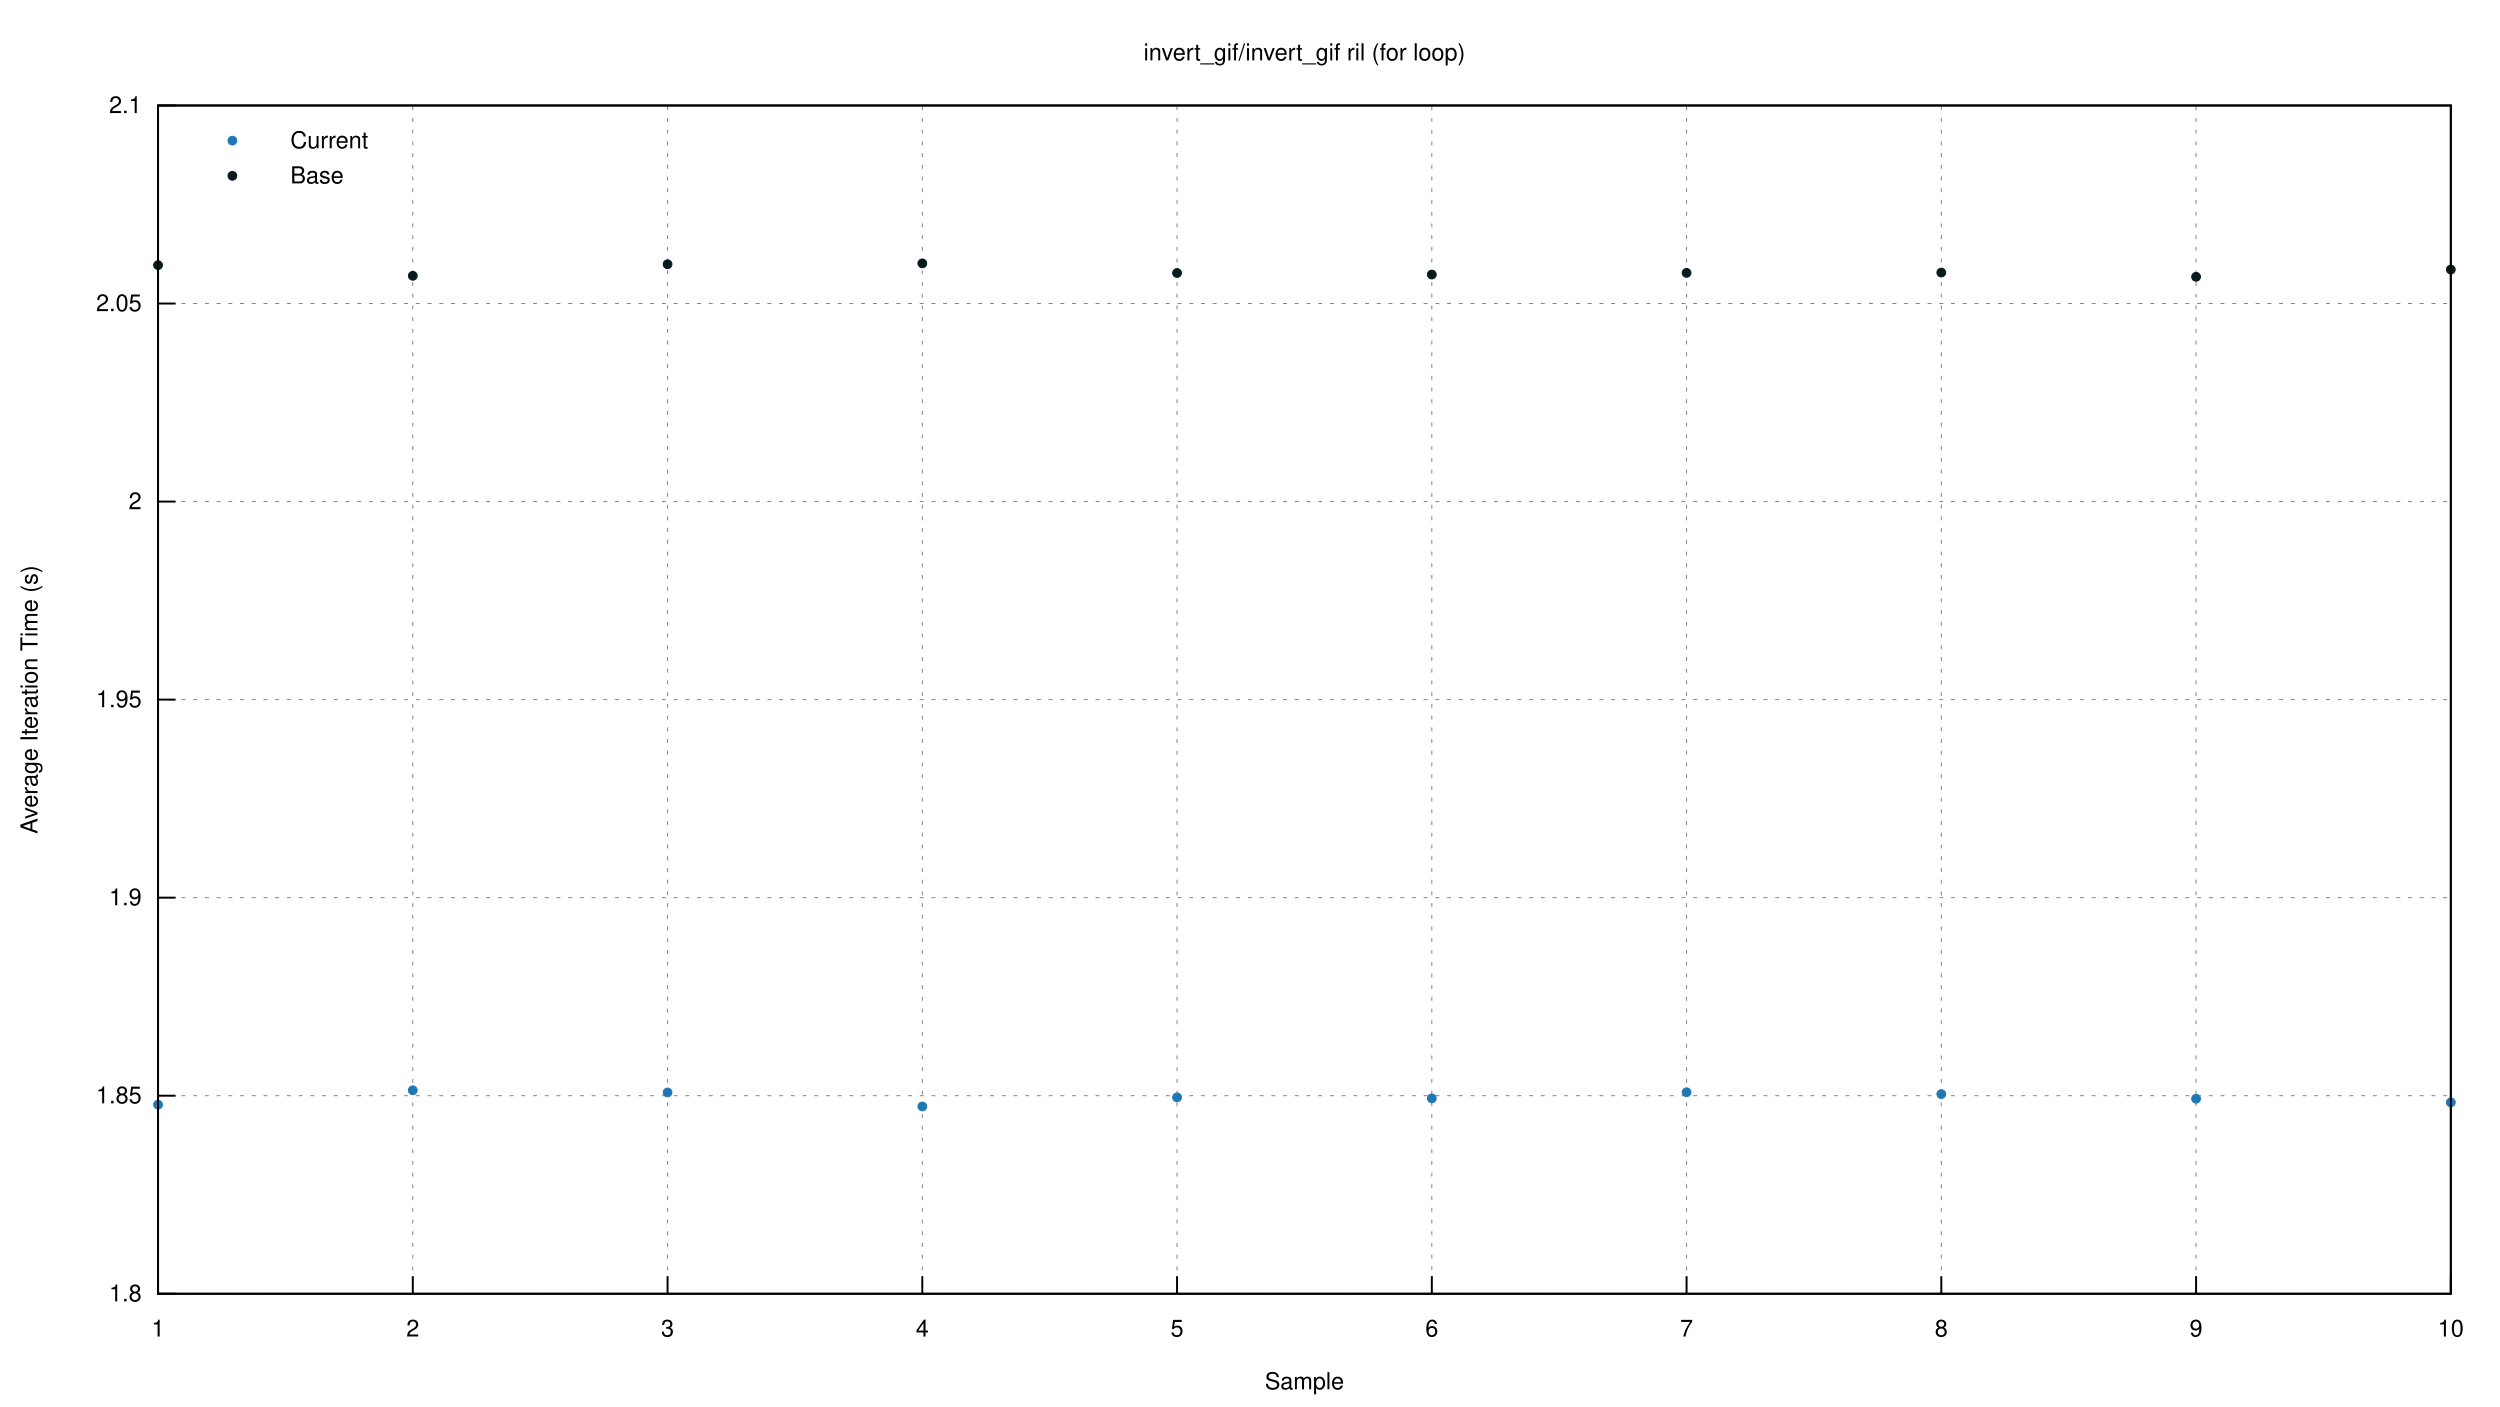
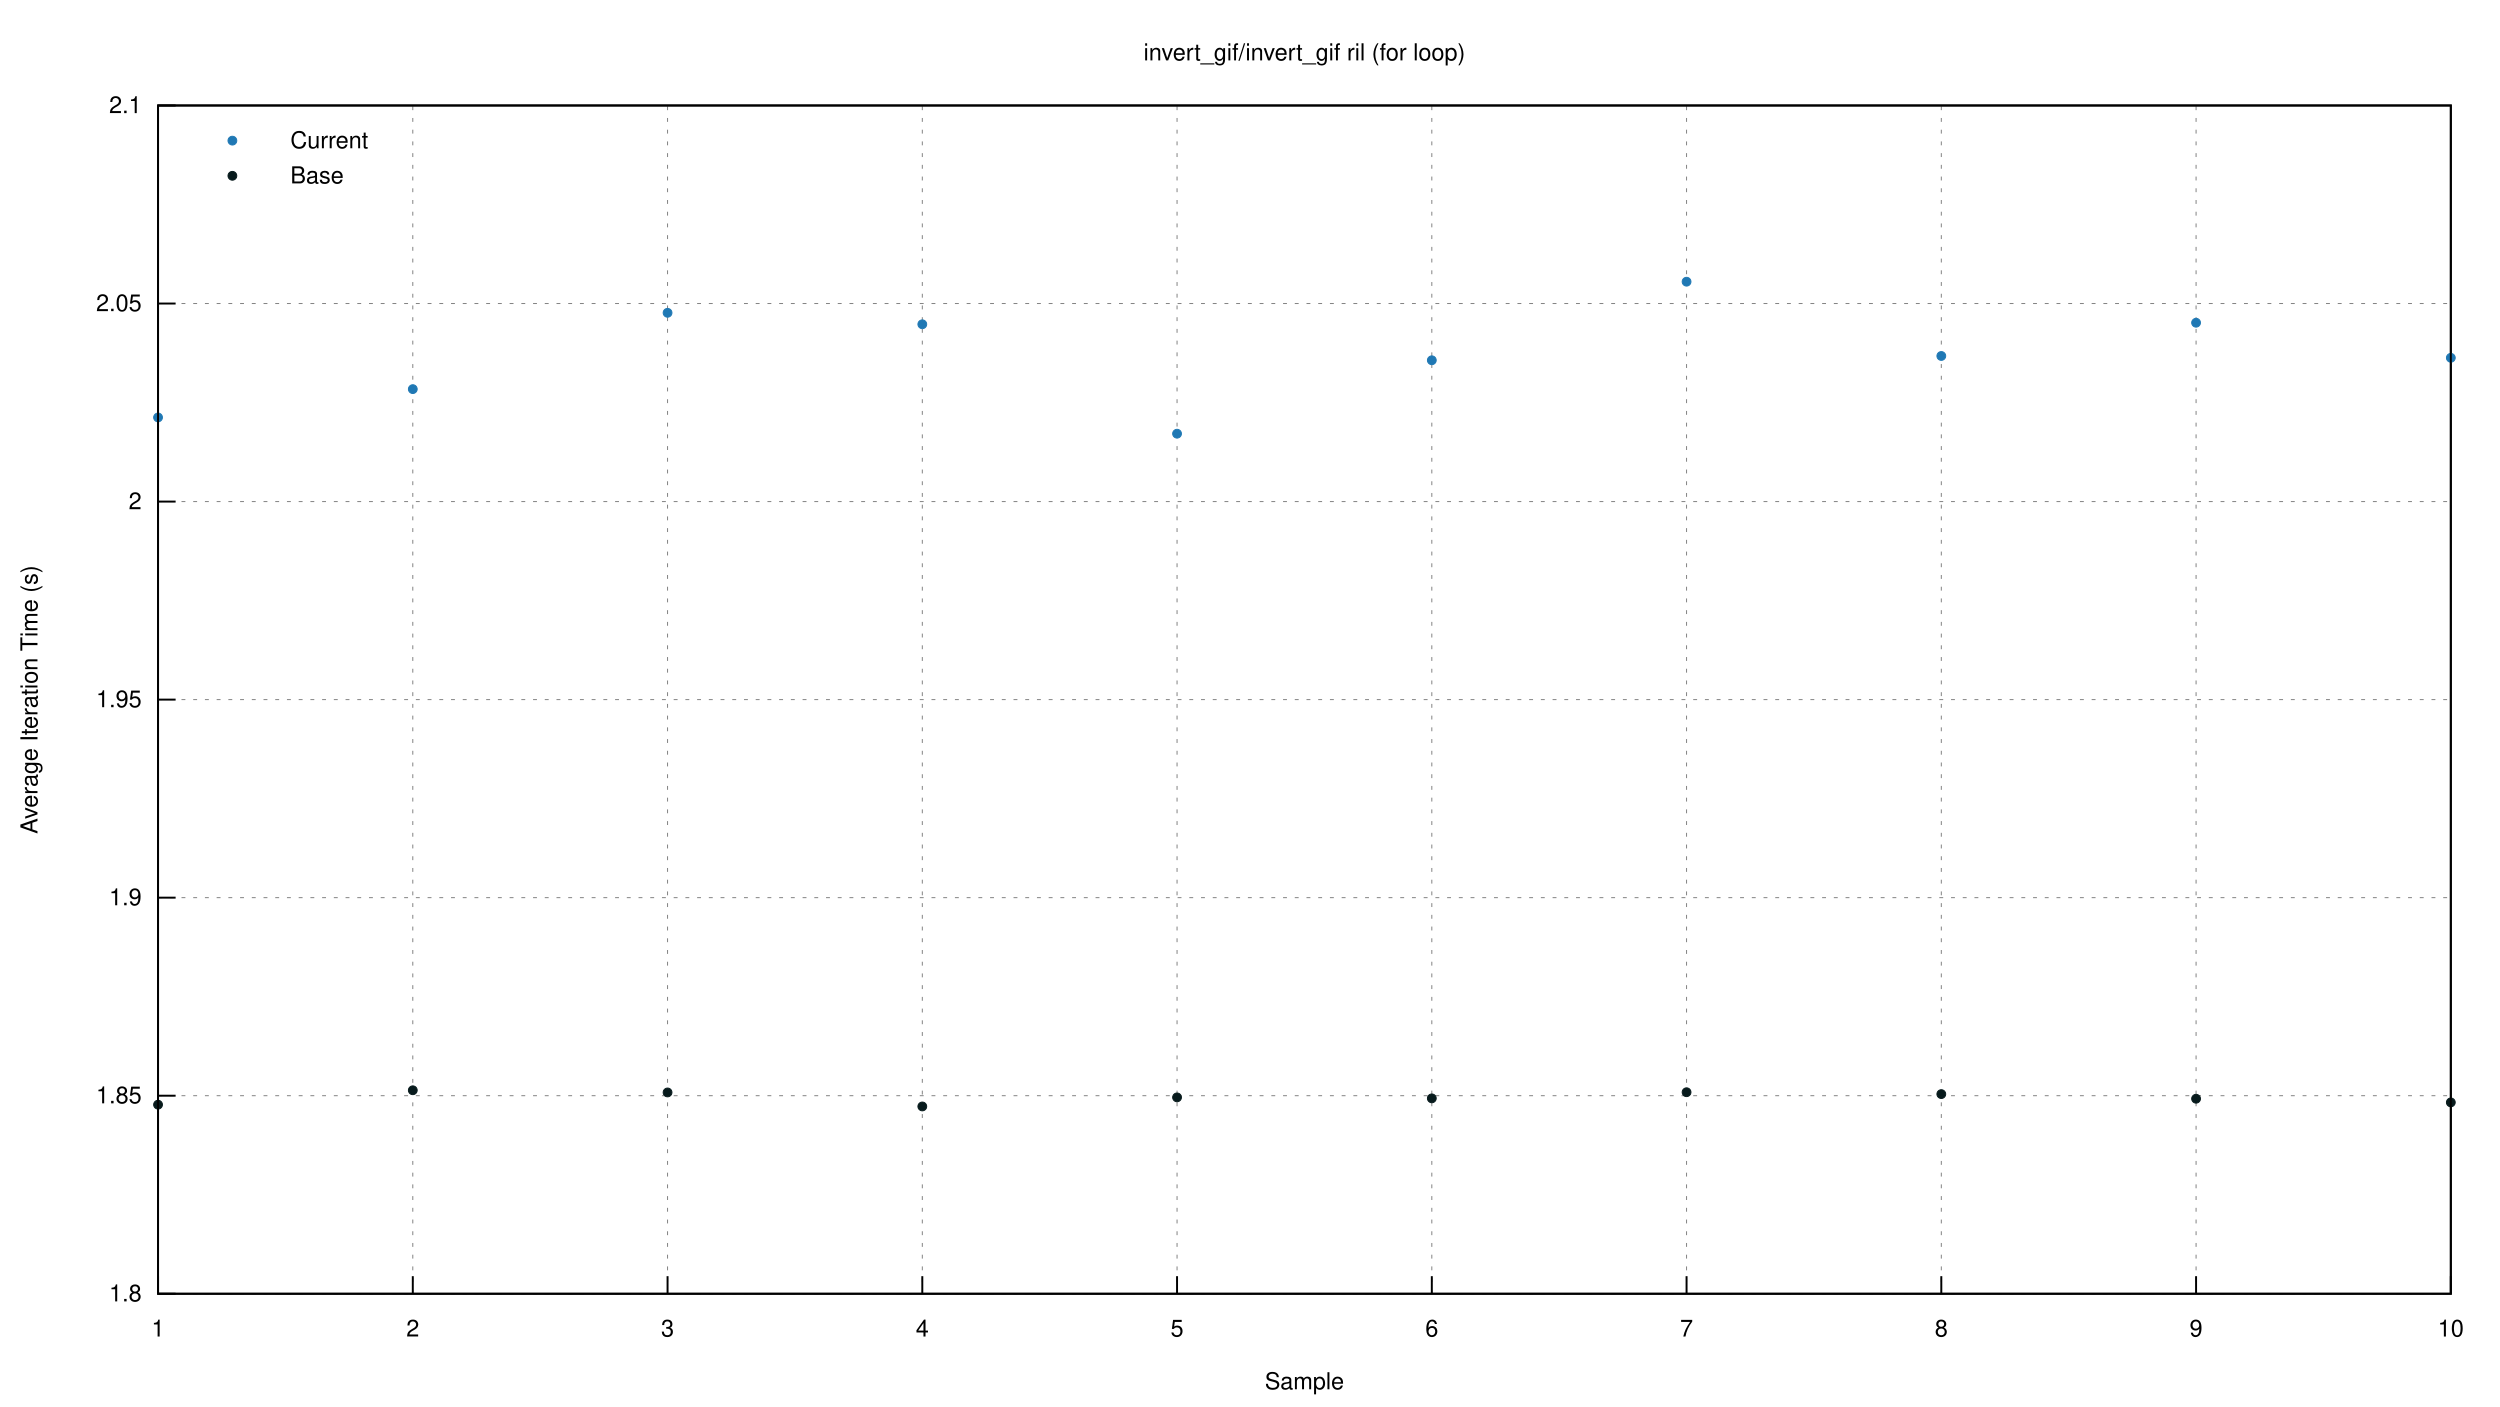
<svg xmlns="http://www.w3.org/2000/svg" xmlns:xlink="http://www.w3.org/1999/xlink" viewBox="0 0 1280 720">
  <g id="gnuplot_canvas">
    <rect x="0" y="0" width="1280" height="720" fill="none" />
    <defs>
      <circle id="gpDot" r="0.5" stroke-width="0.5" stroke="currentColor" />
      <path id="gpPt0" stroke-width="0.222" stroke="currentColor" d="M-1,0 h2 M0,-1 v2" />
      <path id="gpPt1" stroke-width="0.222" stroke="currentColor" d="M-1,-1 L1,1 M1,-1 L-1,1" />
      <path id="gpPt2" stroke-width="0.222" stroke="currentColor" d="M-1,0 L1,0 M0,-1 L0,1 M-1,-1 L1,1 M-1,1 L1,-1" />
      <rect id="gpPt3" stroke-width="0.222" stroke="currentColor" x="-1" y="-1" width="2" height="2" />
      <rect id="gpPt4" stroke-width="0.222" stroke="currentColor" fill="currentColor" x="-1" y="-1" width="2" height="2" />
      <circle id="gpPt5" stroke-width="0.222" stroke="currentColor" cx="0" cy="0" r="1" />
      <use xlink:href="#gpPt5" id="gpPt6" fill="currentColor" stroke="none" />
      <path id="gpPt7" stroke-width="0.222" stroke="currentColor" d="M0,-1.33 L-1.33,0.67 L1.33,0.67 z" />
      <use xlink:href="#gpPt7" id="gpPt8" fill="currentColor" stroke="none" />
      <use xlink:href="#gpPt7" id="gpPt9" stroke="currentColor" transform="rotate(180)" />
      <use xlink:href="#gpPt9" id="gpPt10" fill="currentColor" stroke="none" />
      <use xlink:href="#gpPt3" id="gpPt11" stroke="currentColor" transform="rotate(45)" />
      <use xlink:href="#gpPt11" id="gpPt12" fill="currentColor" stroke="none" />
      <path id="gpPt13" stroke-width="0.222" stroke="currentColor" d="M0,1.330 L1.265,0.411 L0.782,-1.067 L-0.782,-1.076 L-1.265,0.411 z" />
      <use xlink:href="#gpPt13" id="gpPt14" fill="currentColor" stroke="none" />
      <filter id="textbox" filterUnits="objectBoundingBox" x="0" y="0" height="1" width="1">
        <feFlood flood-color="white" flood-opacity="1" result="bgnd" />
        <feComposite in="SourceGraphic" in2="bgnd" operator="atop" />
      </filter>
      <filter id="greybox" filterUnits="objectBoundingBox" x="0" y="0" height="1" width="1">
        <feFlood flood-color="lightgrey" flood-opacity="1" result="grey" />
        <feComposite in="SourceGraphic" in2="grey" operator="atop" />
      </filter>
    </defs>
    <g fill="none" color="white" stroke="currentColor" stroke-width="1.00" stroke-linecap="butt" stroke-linejoin="miter">
</g>
    <g fill="none" color="black" stroke="currentColor" stroke-width="1.00" stroke-linecap="butt" stroke-linejoin="miter">
</g>
    <g fill="none" color="black" stroke="black" stroke-width="0.50" stroke-linecap="butt" stroke-linejoin="miter">
</g>
    <g fill="none" color="gray" stroke="currentColor" stroke-width="0.50" stroke-linecap="butt" stroke-linejoin="miter">
      <path stroke="gray" stroke-dasharray="2,4" class="gridline" d="M80.92,662.40 L1254.82,662.40  " />
    </g>
    <g fill="none" color="gray" stroke="gray" stroke-width="1.00" stroke-linecap="butt" stroke-linejoin="miter">
</g>
    <g fill="none" color="black" stroke="currentColor" stroke-width="1.00" stroke-linecap="butt" stroke-linejoin="miter">
      <path stroke="black" d="M80.92,662.40 L89.92,662.40  " />
      <g transform="translate(72.53,666.30)" stroke="none" fill="black" font-family="Helvetica" font-size="12.00" text-anchor="end">
        <text>
          <tspan font-family="Helvetica"> 1.8</tspan>
        </text>
      </g>
    </g>
    <g fill="none" color="black" stroke="currentColor" stroke-width="1.00" stroke-linecap="butt" stroke-linejoin="miter">
</g>
    <g fill="none" color="black" stroke="black" stroke-width="0.50" stroke-linecap="butt" stroke-linejoin="miter">
</g>
    <g fill="none" color="gray" stroke="currentColor" stroke-width="0.50" stroke-linecap="butt" stroke-linejoin="miter">
      <path stroke="gray" stroke-dasharray="2,4" class="gridline" d="M80.92,561.00 L1254.82,561.00  " />
    </g>
    <g fill="none" color="gray" stroke="gray" stroke-width="1.00" stroke-linecap="butt" stroke-linejoin="miter">
</g>
    <g fill="none" color="black" stroke="currentColor" stroke-width="1.00" stroke-linecap="butt" stroke-linejoin="miter">
      <path stroke="black" d="M80.92,561.00 L89.92,561.00  " />
      <g transform="translate(72.53,564.90)" stroke="none" fill="black" font-family="Helvetica" font-size="12.00" text-anchor="end">
        <text>
          <tspan font-family="Helvetica"> 1.85</tspan>
        </text>
      </g>
    </g>
    <g fill="none" color="black" stroke="currentColor" stroke-width="1.00" stroke-linecap="butt" stroke-linejoin="miter">
</g>
    <g fill="none" color="black" stroke="black" stroke-width="0.50" stroke-linecap="butt" stroke-linejoin="miter">
</g>
    <g fill="none" color="gray" stroke="currentColor" stroke-width="0.50" stroke-linecap="butt" stroke-linejoin="miter">
      <path stroke="gray" stroke-dasharray="2,4" class="gridline" d="M80.92,459.60 L1254.82,459.60  " />
    </g>
    <g fill="none" color="gray" stroke="gray" stroke-width="1.00" stroke-linecap="butt" stroke-linejoin="miter">
</g>
    <g fill="none" color="black" stroke="currentColor" stroke-width="1.00" stroke-linecap="butt" stroke-linejoin="miter">
      <path stroke="black" d="M80.92,459.60 L89.92,459.60  " />
      <g transform="translate(72.53,463.50)" stroke="none" fill="black" font-family="Helvetica" font-size="12.00" text-anchor="end">
        <text>
          <tspan font-family="Helvetica"> 1.9</tspan>
        </text>
      </g>
    </g>
    <g fill="none" color="black" stroke="currentColor" stroke-width="1.00" stroke-linecap="butt" stroke-linejoin="miter">
</g>
    <g fill="none" color="black" stroke="black" stroke-width="0.50" stroke-linecap="butt" stroke-linejoin="miter">
</g>
    <g fill="none" color="gray" stroke="currentColor" stroke-width="0.50" stroke-linecap="butt" stroke-linejoin="miter">
      <path stroke="gray" stroke-dasharray="2,4" class="gridline" d="M80.92,358.20 L1254.82,358.20  " />
    </g>
    <g fill="none" color="gray" stroke="gray" stroke-width="1.00" stroke-linecap="butt" stroke-linejoin="miter">
</g>
    <g fill="none" color="black" stroke="currentColor" stroke-width="1.00" stroke-linecap="butt" stroke-linejoin="miter">
      <path stroke="black" d="M80.92,358.20 L89.92,358.20  " />
      <g transform="translate(72.53,362.10)" stroke="none" fill="black" font-family="Helvetica" font-size="12.00" text-anchor="end">
        <text>
          <tspan font-family="Helvetica"> 1.95</tspan>
        </text>
      </g>
    </g>
    <g fill="none" color="black" stroke="currentColor" stroke-width="1.00" stroke-linecap="butt" stroke-linejoin="miter">
</g>
    <g fill="none" color="black" stroke="black" stroke-width="0.50" stroke-linecap="butt" stroke-linejoin="miter">
</g>
    <g fill="none" color="gray" stroke="currentColor" stroke-width="0.50" stroke-linecap="butt" stroke-linejoin="miter">
      <path stroke="gray" stroke-dasharray="2,4" class="gridline" d="M80.92,256.81 L1254.82,256.81  " />
    </g>
    <g fill="none" color="gray" stroke="gray" stroke-width="1.00" stroke-linecap="butt" stroke-linejoin="miter">
</g>
    <g fill="none" color="black" stroke="currentColor" stroke-width="1.00" stroke-linecap="butt" stroke-linejoin="miter">
      <path stroke="black" d="M80.92,256.81 L89.92,256.81  " />
      <g transform="translate(72.53,260.71)" stroke="none" fill="black" font-family="Helvetica" font-size="12.00" text-anchor="end">
        <text>
          <tspan font-family="Helvetica"> 2</tspan>
        </text>
      </g>
    </g>
    <g fill="none" color="black" stroke="currentColor" stroke-width="1.00" stroke-linecap="butt" stroke-linejoin="miter">
</g>
    <g fill="none" color="black" stroke="black" stroke-width="0.50" stroke-linecap="butt" stroke-linejoin="miter">
</g>
    <g fill="none" color="gray" stroke="currentColor" stroke-width="0.50" stroke-linecap="butt" stroke-linejoin="miter">
      <path stroke="gray" stroke-dasharray="2,4" class="gridline" d="M80.92,155.41 L1254.82,155.41  " />
    </g>
    <g fill="none" color="gray" stroke="gray" stroke-width="1.00" stroke-linecap="butt" stroke-linejoin="miter">
</g>
    <g fill="none" color="black" stroke="currentColor" stroke-width="1.00" stroke-linecap="butt" stroke-linejoin="miter">
      <path stroke="black" d="M80.92,155.41 L89.92,155.41  " />
      <g transform="translate(72.53,159.31)" stroke="none" fill="black" font-family="Helvetica" font-size="12.00" text-anchor="end">
        <text>
          <tspan font-family="Helvetica"> 2.05</tspan>
        </text>
      </g>
    </g>
    <g fill="none" color="black" stroke="currentColor" stroke-width="1.00" stroke-linecap="butt" stroke-linejoin="miter">
</g>
    <g fill="none" color="black" stroke="black" stroke-width="0.50" stroke-linecap="butt" stroke-linejoin="miter">
</g>
    <g fill="none" color="gray" stroke="currentColor" stroke-width="0.50" stroke-linecap="butt" stroke-linejoin="miter">
      <path stroke="gray" stroke-dasharray="2,4" class="gridline" d="M80.92,54.01 L1254.82,54.01  " />
    </g>
    <g fill="none" color="gray" stroke="gray" stroke-width="1.00" stroke-linecap="butt" stroke-linejoin="miter">
</g>
    <g fill="none" color="black" stroke="currentColor" stroke-width="1.00" stroke-linecap="butt" stroke-linejoin="miter">
      <path stroke="black" d="M80.92,54.01 L89.92,54.01  " />
      <g transform="translate(72.53,57.91)" stroke="none" fill="black" font-family="Helvetica" font-size="12.00" text-anchor="end">
        <text>
          <tspan font-family="Helvetica"> 2.1</tspan>
        </text>
      </g>
    </g>
    <g fill="none" color="black" stroke="currentColor" stroke-width="1.00" stroke-linecap="butt" stroke-linejoin="miter">
</g>
    <g fill="none" color="black" stroke="black" stroke-width="0.50" stroke-linecap="butt" stroke-linejoin="miter">
</g>
    <g fill="none" color="gray" stroke="currentColor" stroke-width="0.50" stroke-linecap="butt" stroke-linejoin="miter">
      <path stroke="gray" stroke-dasharray="2,4" class="gridline" d="M80.92,662.40 L80.92,54.01  " />
    </g>
    <g fill="none" color="gray" stroke="gray" stroke-width="1.00" stroke-linecap="butt" stroke-linejoin="miter">
</g>
    <g fill="none" color="black" stroke="currentColor" stroke-width="1.00" stroke-linecap="butt" stroke-linejoin="miter">
      <path stroke="black" d="M80.92,662.40 L80.92,653.40  " />
      <g transform="translate(80.92,684.30)" stroke="none" fill="black" font-family="Helvetica" font-size="12.00" text-anchor="middle">
        <text>
          <tspan font-family="Helvetica"> 1</tspan>
        </text>
      </g>
    </g>
    <g fill="none" color="black" stroke="currentColor" stroke-width="1.00" stroke-linecap="butt" stroke-linejoin="miter">
</g>
    <g fill="none" color="black" stroke="black" stroke-width="0.50" stroke-linecap="butt" stroke-linejoin="miter">
</g>
    <g fill="none" color="gray" stroke="currentColor" stroke-width="0.50" stroke-linecap="butt" stroke-linejoin="miter">
      <path stroke="gray" stroke-dasharray="2,4" class="gridline" d="M211.35,662.40 L211.35,54.01  " />
    </g>
    <g fill="none" color="gray" stroke="gray" stroke-width="1.00" stroke-linecap="butt" stroke-linejoin="miter">
</g>
    <g fill="none" color="black" stroke="currentColor" stroke-width="1.00" stroke-linecap="butt" stroke-linejoin="miter">
      <path stroke="black" d="M211.35,662.40 L211.35,653.40  " />
      <g transform="translate(211.35,684.30)" stroke="none" fill="black" font-family="Helvetica" font-size="12.00" text-anchor="middle">
        <text>
          <tspan font-family="Helvetica"> 2</tspan>
        </text>
      </g>
    </g>
    <g fill="none" color="black" stroke="currentColor" stroke-width="1.00" stroke-linecap="butt" stroke-linejoin="miter">
</g>
    <g fill="none" color="black" stroke="black" stroke-width="0.50" stroke-linecap="butt" stroke-linejoin="miter">
</g>
    <g fill="none" color="gray" stroke="currentColor" stroke-width="0.50" stroke-linecap="butt" stroke-linejoin="miter">
      <path stroke="gray" stroke-dasharray="2,4" class="gridline" d="M341.79,662.40 L341.79,54.01  " />
    </g>
    <g fill="none" color="gray" stroke="gray" stroke-width="1.00" stroke-linecap="butt" stroke-linejoin="miter">
</g>
    <g fill="none" color="black" stroke="currentColor" stroke-width="1.00" stroke-linecap="butt" stroke-linejoin="miter">
      <path stroke="black" d="M341.79,662.40 L341.79,653.40  " />
      <g transform="translate(341.79,684.30)" stroke="none" fill="black" font-family="Helvetica" font-size="12.00" text-anchor="middle">
        <text>
          <tspan font-family="Helvetica"> 3</tspan>
        </text>
      </g>
    </g>
    <g fill="none" color="black" stroke="currentColor" stroke-width="1.00" stroke-linecap="butt" stroke-linejoin="miter">
</g>
    <g fill="none" color="black" stroke="black" stroke-width="0.50" stroke-linecap="butt" stroke-linejoin="miter">
</g>
    <g fill="none" color="gray" stroke="currentColor" stroke-width="0.50" stroke-linecap="butt" stroke-linejoin="miter">
      <path stroke="gray" stroke-dasharray="2,4" class="gridline" d="M472.22,662.40 L472.22,54.01  " />
    </g>
    <g fill="none" color="gray" stroke="gray" stroke-width="1.00" stroke-linecap="butt" stroke-linejoin="miter">
</g>
    <g fill="none" color="black" stroke="currentColor" stroke-width="1.00" stroke-linecap="butt" stroke-linejoin="miter">
      <path stroke="black" d="M472.22,662.40 L472.22,653.40  " />
      <g transform="translate(472.22,684.30)" stroke="none" fill="black" font-family="Helvetica" font-size="12.00" text-anchor="middle">
        <text>
          <tspan font-family="Helvetica"> 4</tspan>
        </text>
      </g>
    </g>
    <g fill="none" color="black" stroke="currentColor" stroke-width="1.00" stroke-linecap="butt" stroke-linejoin="miter">
</g>
    <g fill="none" color="black" stroke="black" stroke-width="0.50" stroke-linecap="butt" stroke-linejoin="miter">
</g>
    <g fill="none" color="gray" stroke="currentColor" stroke-width="0.50" stroke-linecap="butt" stroke-linejoin="miter">
      <path stroke="gray" stroke-dasharray="2,4" class="gridline" d="M602.65,662.40 L602.65,54.01  " />
    </g>
    <g fill="none" color="gray" stroke="gray" stroke-width="1.00" stroke-linecap="butt" stroke-linejoin="miter">
</g>
    <g fill="none" color="black" stroke="currentColor" stroke-width="1.00" stroke-linecap="butt" stroke-linejoin="miter">
      <path stroke="black" d="M602.65,662.40 L602.65,653.40  " />
      <g transform="translate(602.65,684.30)" stroke="none" fill="black" font-family="Helvetica" font-size="12.00" text-anchor="middle">
        <text>
          <tspan font-family="Helvetica"> 5</tspan>
        </text>
      </g>
    </g>
    <g fill="none" color="black" stroke="currentColor" stroke-width="1.00" stroke-linecap="butt" stroke-linejoin="miter">
</g>
    <g fill="none" color="black" stroke="black" stroke-width="0.50" stroke-linecap="butt" stroke-linejoin="miter">
</g>
    <g fill="none" color="gray" stroke="currentColor" stroke-width="0.50" stroke-linecap="butt" stroke-linejoin="miter">
      <path stroke="gray" stroke-dasharray="2,4" class="gridline" d="M733.09,662.40 L733.09,54.01  " />
    </g>
    <g fill="none" color="gray" stroke="gray" stroke-width="1.00" stroke-linecap="butt" stroke-linejoin="miter">
</g>
    <g fill="none" color="black" stroke="currentColor" stroke-width="1.00" stroke-linecap="butt" stroke-linejoin="miter">
      <path stroke="black" d="M733.09,662.40 L733.09,653.40  " />
      <g transform="translate(733.09,684.30)" stroke="none" fill="black" font-family="Helvetica" font-size="12.00" text-anchor="middle">
        <text>
          <tspan font-family="Helvetica"> 6</tspan>
        </text>
      </g>
    </g>
    <g fill="none" color="black" stroke="currentColor" stroke-width="1.00" stroke-linecap="butt" stroke-linejoin="miter">
</g>
    <g fill="none" color="black" stroke="black" stroke-width="0.50" stroke-linecap="butt" stroke-linejoin="miter">
</g>
    <g fill="none" color="gray" stroke="currentColor" stroke-width="0.50" stroke-linecap="butt" stroke-linejoin="miter">
      <path stroke="gray" stroke-dasharray="2,4" class="gridline" d="M863.52,662.40 L863.52,54.01  " />
    </g>
    <g fill="none" color="gray" stroke="gray" stroke-width="1.00" stroke-linecap="butt" stroke-linejoin="miter">
</g>
    <g fill="none" color="black" stroke="currentColor" stroke-width="1.00" stroke-linecap="butt" stroke-linejoin="miter">
      <path stroke="black" d="M863.52,662.40 L863.52,653.40  " />
      <g transform="translate(863.52,684.30)" stroke="none" fill="black" font-family="Helvetica" font-size="12.00" text-anchor="middle">
        <text>
          <tspan font-family="Helvetica"> 7</tspan>
        </text>
      </g>
    </g>
    <g fill="none" color="black" stroke="currentColor" stroke-width="1.00" stroke-linecap="butt" stroke-linejoin="miter">
</g>
    <g fill="none" color="black" stroke="black" stroke-width="0.50" stroke-linecap="butt" stroke-linejoin="miter">
</g>
    <g fill="none" color="gray" stroke="currentColor" stroke-width="0.50" stroke-linecap="butt" stroke-linejoin="miter">
      <path stroke="gray" stroke-dasharray="2,4" class="gridline" d="M993.95,662.40 L993.95,54.01  " />
    </g>
    <g fill="none" color="gray" stroke="gray" stroke-width="1.00" stroke-linecap="butt" stroke-linejoin="miter">
</g>
    <g fill="none" color="black" stroke="currentColor" stroke-width="1.00" stroke-linecap="butt" stroke-linejoin="miter">
      <path stroke="black" d="M993.95,662.40 L993.95,653.40  " />
      <g transform="translate(993.95,684.30)" stroke="none" fill="black" font-family="Helvetica" font-size="12.00" text-anchor="middle">
        <text>
          <tspan font-family="Helvetica"> 8</tspan>
        </text>
      </g>
    </g>
    <g fill="none" color="black" stroke="currentColor" stroke-width="1.00" stroke-linecap="butt" stroke-linejoin="miter">
</g>
    <g fill="none" color="black" stroke="black" stroke-width="0.50" stroke-linecap="butt" stroke-linejoin="miter">
</g>
    <g fill="none" color="gray" stroke="currentColor" stroke-width="0.50" stroke-linecap="butt" stroke-linejoin="miter">
      <path stroke="gray" stroke-dasharray="2,4" class="gridline" d="M1124.39,662.40 L1124.39,54.01  " />
    </g>
    <g fill="none" color="gray" stroke="gray" stroke-width="1.00" stroke-linecap="butt" stroke-linejoin="miter">
</g>
    <g fill="none" color="black" stroke="currentColor" stroke-width="1.00" stroke-linecap="butt" stroke-linejoin="miter">
      <path stroke="black" d="M1124.39,662.40 L1124.39,653.40  " />
      <g transform="translate(1124.39,684.30)" stroke="none" fill="black" font-family="Helvetica" font-size="12.00" text-anchor="middle">
        <text>
          <tspan font-family="Helvetica"> 9</tspan>
        </text>
      </g>
    </g>
    <g fill="none" color="black" stroke="currentColor" stroke-width="1.00" stroke-linecap="butt" stroke-linejoin="miter">
</g>
    <g fill="none" color="black" stroke="black" stroke-width="0.50" stroke-linecap="butt" stroke-linejoin="miter">
</g>
    <g fill="none" color="gray" stroke="currentColor" stroke-width="0.50" stroke-linecap="butt" stroke-linejoin="miter">
      <path stroke="gray" stroke-dasharray="2,4" class="gridline" d="M1254.82,662.40 L1254.82,54.01  " />
    </g>
    <g fill="none" color="gray" stroke="gray" stroke-width="1.00" stroke-linecap="butt" stroke-linejoin="miter">
</g>
    <g fill="none" color="black" stroke="currentColor" stroke-width="1.00" stroke-linecap="butt" stroke-linejoin="miter">
      <path stroke="black" d="M1254.82,662.40 L1254.82,653.40  " />
      <g transform="translate(1254.82,684.30)" stroke="none" fill="black" font-family="Helvetica" font-size="12.00" text-anchor="middle">
        <text>
          <tspan font-family="Helvetica"> 10</tspan>
        </text>
      </g>
    </g>
    <g fill="none" color="black" stroke="currentColor" stroke-width="1.00" stroke-linecap="butt" stroke-linejoin="miter">
</g>
    <g fill="none" color="black" stroke="currentColor" stroke-width="1.00" stroke-linecap="butt" stroke-linejoin="miter">
      <path stroke="black" d="M80.92,54.01 L80.92,662.40 L1254.82,662.40 L1254.82,54.01 L80.92,54.01 Z  " />
    </g>
    <g fill="none" color="black" stroke="currentColor" stroke-width="1.00" stroke-linecap="butt" stroke-linejoin="miter">
      <g transform="translate(19.18,358.21) rotate(270)" stroke="none" fill="black" font-family="Helvetica" font-size="12.00" text-anchor="middle">
        <text>
          <tspan font-family="Helvetica">Average Iteration Time (s)</tspan>
        </text>
      </g>
    </g>
    <g fill="none" color="black" stroke="currentColor" stroke-width="1.00" stroke-linecap="butt" stroke-linejoin="miter">
      <g transform="translate(667.87,711.30)" stroke="none" fill="black" font-family="Helvetica" font-size="12.00" text-anchor="middle">
        <text>
          <tspan font-family="Helvetica">Sample</tspan>
        </text>
      </g>
    </g>
    <g fill="none" color="black" stroke="currentColor" stroke-width="1.00" stroke-linecap="butt" stroke-linejoin="miter">
</g>
    <g id="gnuplot_plot_1">
      <g fill="none" color="black" stroke="currentColor" stroke-width="1.00" stroke-linecap="butt" stroke-linejoin="miter">
        <g transform="translate(148.65,75.91)" stroke="none" fill="black" font-family="Helvetica" font-size="12.00" text-anchor="start">
          <text>
            <tspan font-family="Helvetica">Current</tspan>
          </text>
        </g>
      </g>
      <g fill="none" color="black" stroke="currentColor" stroke-width="1.00" stroke-linecap="butt" stroke-linejoin="miter">
-         <use xlink:href="#gpPt6" transform="translate(80.92,565.59) scale(2.25)" color="rgb( 31, 120, 180)" />
-         <use xlink:href="#gpPt6" transform="translate(211.35,558.22) scale(2.25)" color="rgb( 31, 120, 180)" />
-         <use xlink:href="#gpPt6" transform="translate(341.79,559.33) scale(2.25)" color="rgb( 31, 120, 180)" />
-         <use xlink:href="#gpPt6" transform="translate(472.22,566.50) scale(2.25)" color="rgb( 31, 120, 180)" />
-         <use xlink:href="#gpPt6" transform="translate(602.65,561.86) scale(2.25)" color="rgb( 31, 120, 180)" />
-         <use xlink:href="#gpPt6" transform="translate(733.09,562.36) scale(2.25)" color="rgb( 31, 120, 180)" />
-         <use xlink:href="#gpPt6" transform="translate(863.52,559.22) scale(2.25)" color="rgb( 31, 120, 180)" />
-         <use xlink:href="#gpPt6" transform="translate(993.95,560.18) scale(2.25)" color="rgb( 31, 120, 180)" />
-         <use xlink:href="#gpPt6" transform="translate(1124.39,562.55) scale(2.25)" color="rgb( 31, 120, 180)" />
-         <use xlink:href="#gpPt6" transform="translate(1254.82,564.43) scale(2.25)" color="rgb( 31, 120, 180)" />
+         <use xlink:href="#gpPt6" transform="translate(80.92,213.73) scale(2.25)" color="rgb( 31, 120, 180)" />
+         <use xlink:href="#gpPt6" transform="translate(211.35,199.23) scale(2.25)" color="rgb( 31, 120, 180)" />
+         <use xlink:href="#gpPt6" transform="translate(341.79,160.16) scale(2.25)" color="rgb( 31, 120, 180)" />
+         <use xlink:href="#gpPt6" transform="translate(472.22,166.03) scale(2.25)" color="rgb( 31, 120, 180)" />
+         <use xlink:href="#gpPt6" transform="translate(602.65,222.05) scale(2.25)" color="rgb( 31, 120, 180)" />
+         <use xlink:href="#gpPt6" transform="translate(733.09,184.46) scale(2.25)" color="rgb( 31, 120, 180)" />
+         <use xlink:href="#gpPt6" transform="translate(863.52,144.23) scale(2.25)" color="rgb( 31, 120, 180)" />
+         <use xlink:href="#gpPt6" transform="translate(993.95,182.26) scale(2.25)" color="rgb( 31, 120, 180)" />
+         <use xlink:href="#gpPt6" transform="translate(1124.39,165.24) scale(2.25)" color="rgb( 31, 120, 180)" />
+         <use xlink:href="#gpPt6" transform="translate(1254.82,183.20) scale(2.25)" color="rgb( 31, 120, 180)" />
        <use xlink:href="#gpPt6" transform="translate(118.98,72.01) scale(2.25)" color="rgb( 31, 120, 180)" />
      </g>
    </g>
    <g id="gnuplot_plot_2">
      <g fill="none" color="black" stroke="currentColor" stroke-width="1.00" stroke-linecap="butt" stroke-linejoin="miter">
        <g transform="translate(148.65,93.91)" stroke="none" fill="black" font-family="Helvetica" font-size="12.00" text-anchor="start">
          <text>
            <tspan font-family="Helvetica">Base</tspan>
          </text>
        </g>
      </g>
      <g fill="none" color="black" stroke="currentColor" stroke-width="1.00" stroke-linecap="butt" stroke-linejoin="miter">
-         <use xlink:href="#gpPt6" transform="translate(80.92,135.76) scale(2.25)" color="rgb(  7,  26,  28)" />
-         <use xlink:href="#gpPt6" transform="translate(211.35,141.21) scale(2.25)" color="rgb(  7,  26,  28)" />
-         <use xlink:href="#gpPt6" transform="translate(341.79,135.29) scale(2.25)" color="rgb(  7,  26,  28)" />
-         <use xlink:href="#gpPt6" transform="translate(472.22,134.86) scale(2.25)" color="rgb(  7,  26,  28)" />
-         <use xlink:href="#gpPt6" transform="translate(602.65,139.77) scale(2.25)" color="rgb(  7,  26,  28)" />
-         <use xlink:href="#gpPt6" transform="translate(733.09,140.56) scale(2.25)" color="rgb(  7,  26,  28)" />
-         <use xlink:href="#gpPt6" transform="translate(863.52,139.72) scale(2.25)" color="rgb(  7,  26,  28)" />
-         <use xlink:href="#gpPt6" transform="translate(993.95,139.55) scale(2.25)" color="rgb(  7,  26,  28)" />
-         <use xlink:href="#gpPt6" transform="translate(1124.39,141.73) scale(2.25)" color="rgb(  7,  26,  28)" />
-         <use xlink:href="#gpPt6" transform="translate(1254.82,138.02) scale(2.25)" color="rgb(  7,  26,  28)" />
+         <use xlink:href="#gpPt6" transform="translate(80.92,565.59) scale(2.25)" color="rgb(  7,  26,  28)" />
+         <use xlink:href="#gpPt6" transform="translate(211.35,558.22) scale(2.25)" color="rgb(  7,  26,  28)" />
+         <use xlink:href="#gpPt6" transform="translate(341.79,559.33) scale(2.25)" color="rgb(  7,  26,  28)" />
+         <use xlink:href="#gpPt6" transform="translate(472.22,566.50) scale(2.25)" color="rgb(  7,  26,  28)" />
+         <use xlink:href="#gpPt6" transform="translate(602.65,561.86) scale(2.25)" color="rgb(  7,  26,  28)" />
+         <use xlink:href="#gpPt6" transform="translate(733.09,562.36) scale(2.25)" color="rgb(  7,  26,  28)" />
+         <use xlink:href="#gpPt6" transform="translate(863.52,559.22) scale(2.25)" color="rgb(  7,  26,  28)" />
+         <use xlink:href="#gpPt6" transform="translate(993.95,560.18) scale(2.25)" color="rgb(  7,  26,  28)" />
+         <use xlink:href="#gpPt6" transform="translate(1124.39,562.55) scale(2.25)" color="rgb(  7,  26,  28)" />
+         <use xlink:href="#gpPt6" transform="translate(1254.82,564.43) scale(2.25)" color="rgb(  7,  26,  28)" />
        <use xlink:href="#gpPt6" transform="translate(118.98,90.01) scale(2.25)" color="rgb(  7,  26,  28)" />
      </g>
    </g>
    <g fill="none" color="white" stroke="rgb(  7,  26,  28)" stroke-width="2.00" stroke-linecap="butt" stroke-linejoin="miter">
</g>
    <g fill="none" color="black" stroke="currentColor" stroke-width="2.00" stroke-linecap="butt" stroke-linejoin="miter">
</g>
    <g fill="none" color="black" stroke="black" stroke-width="1.00" stroke-linecap="butt" stroke-linejoin="miter">
</g>
    <g fill="none" color="black" stroke="currentColor" stroke-width="1.00" stroke-linecap="butt" stroke-linejoin="miter">
      <path stroke="black" d="M80.92,54.01 L80.92,662.40 L1254.82,662.40 L1254.82,54.01 L80.92,54.01 Z  " />
    </g>
    <g fill="none" color="black" stroke="currentColor" stroke-width="1.00" stroke-linecap="butt" stroke-linejoin="miter">
      <g transform="translate(667.87,30.91)" stroke="none" fill="black" font-family="Helvetica" font-size="12.00" text-anchor="middle">
        <text>
          <tspan font-family="Helvetica">invert_gif/invert_gif ril (for loop)</tspan>
        </text>
      </g>
    </g>
    <g fill="none" color="black" stroke="currentColor" stroke-width="1.00" stroke-linecap="butt" stroke-linejoin="miter">
</g>
  </g>
</svg>
